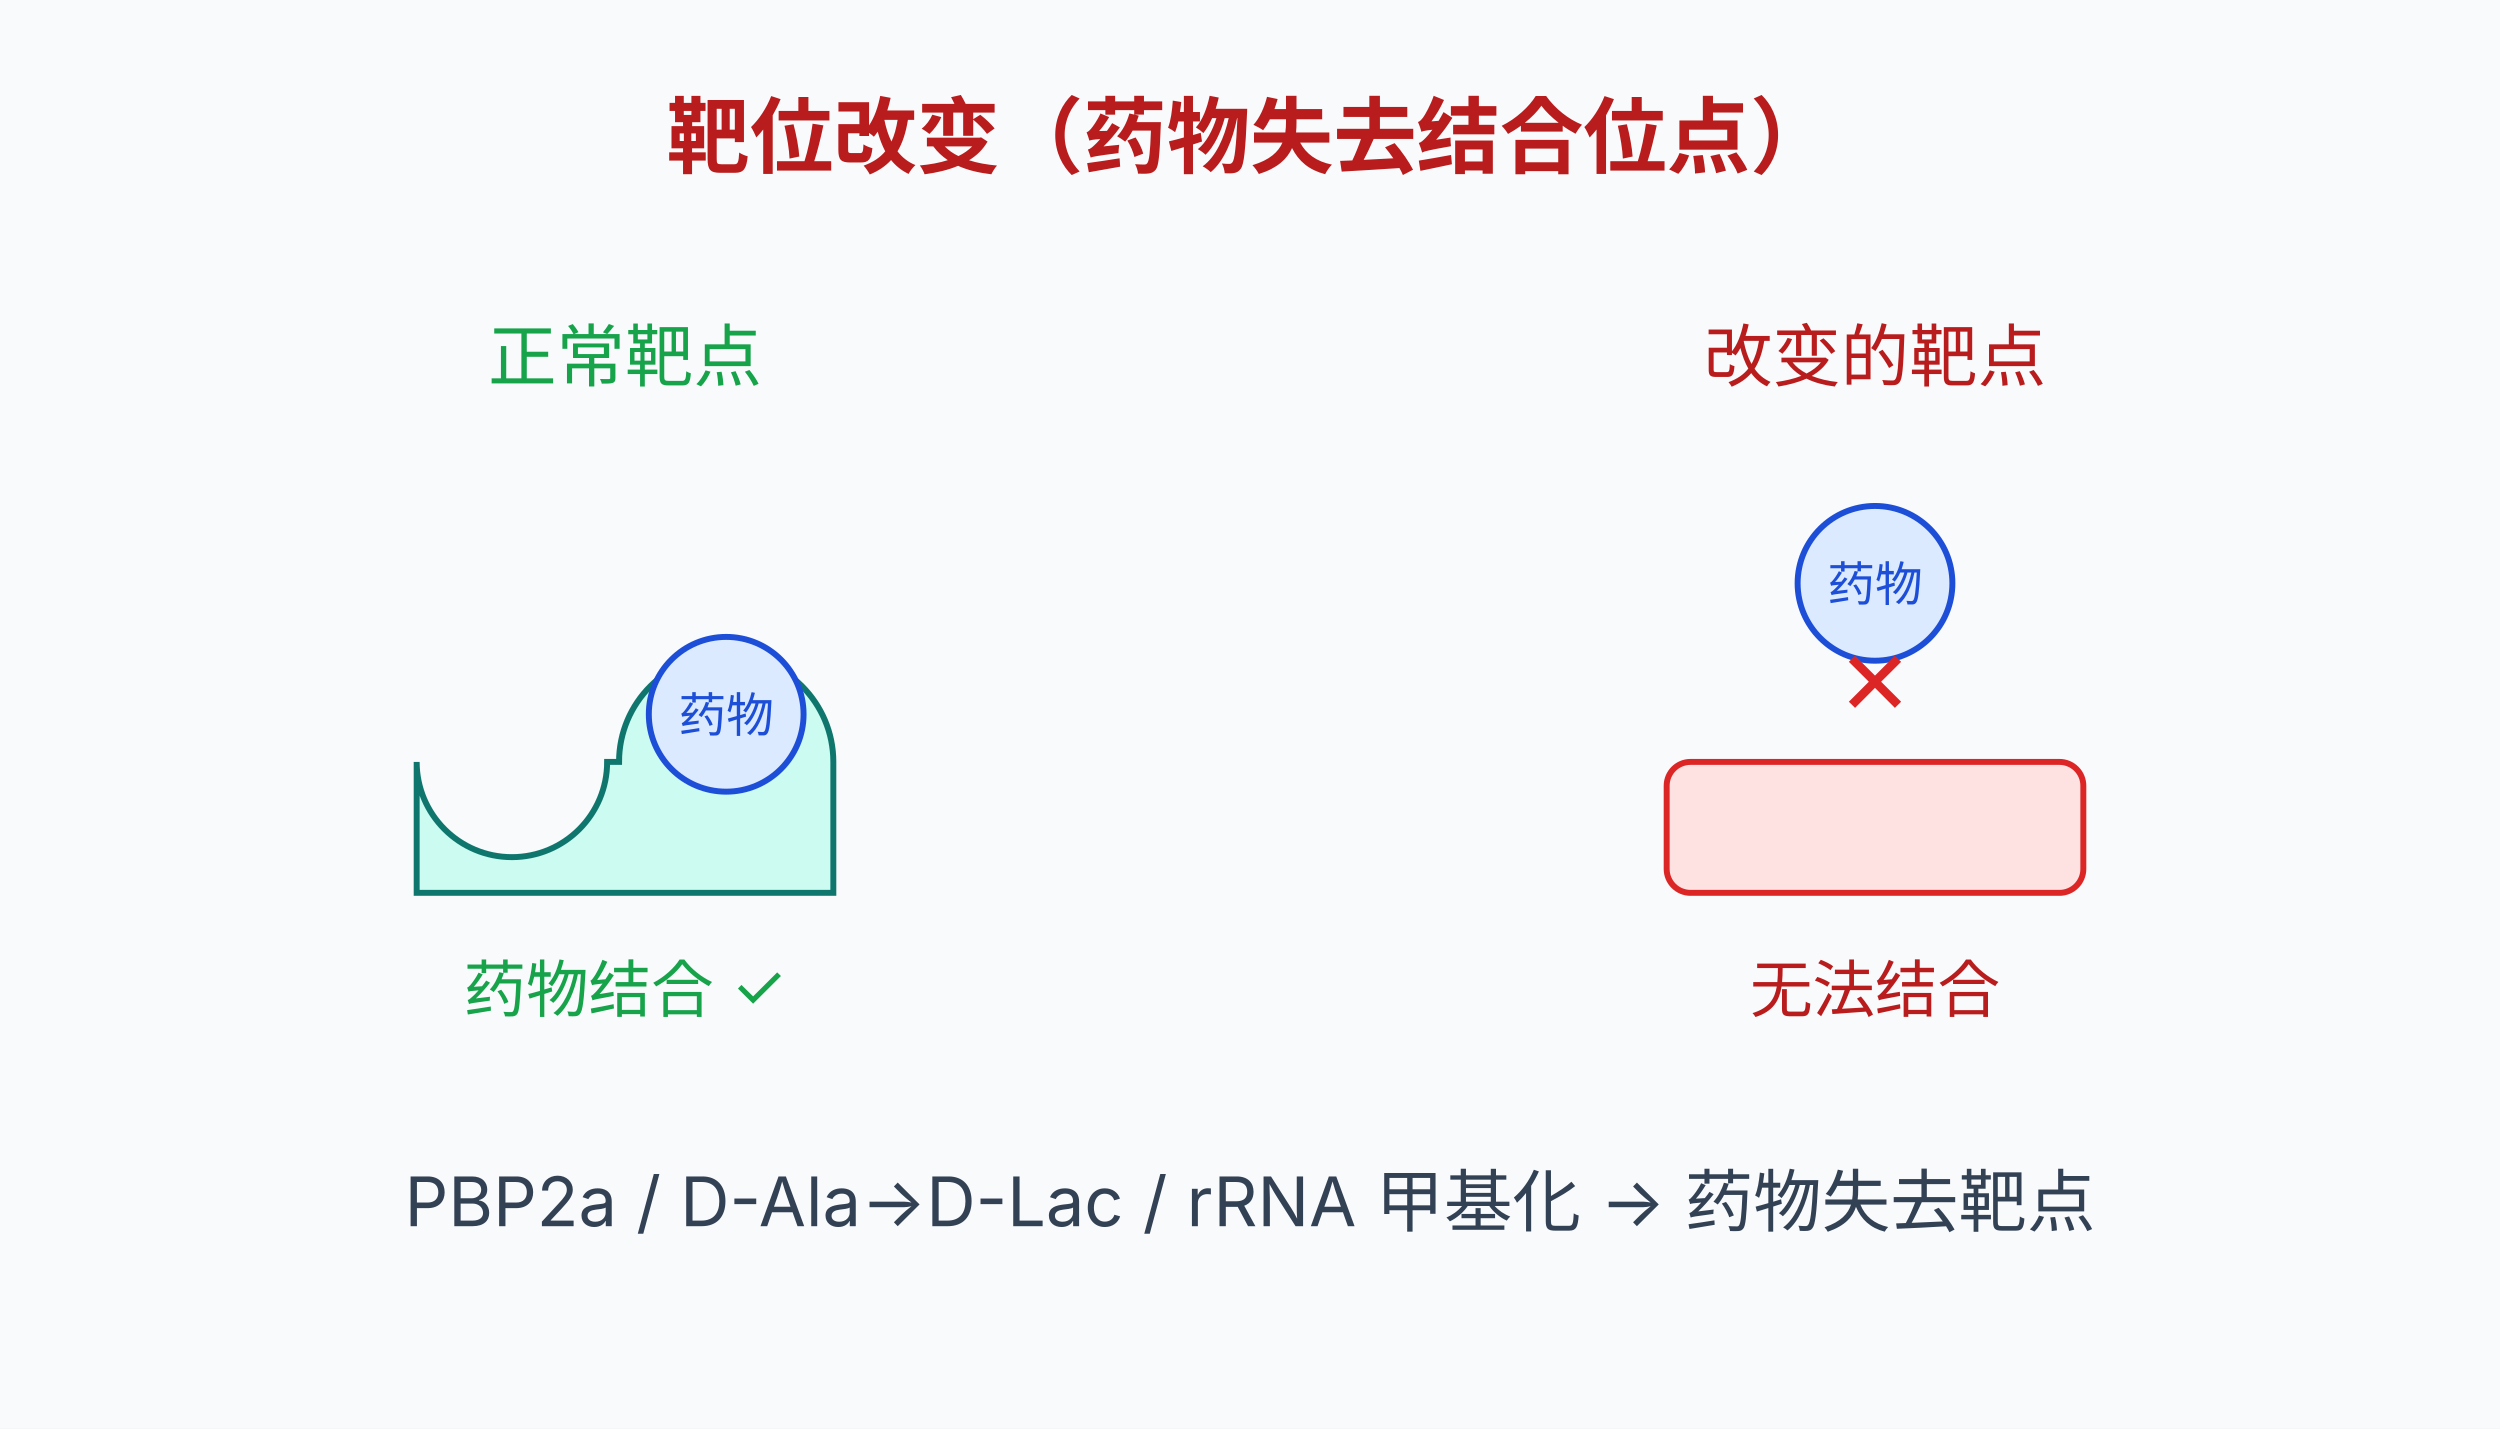
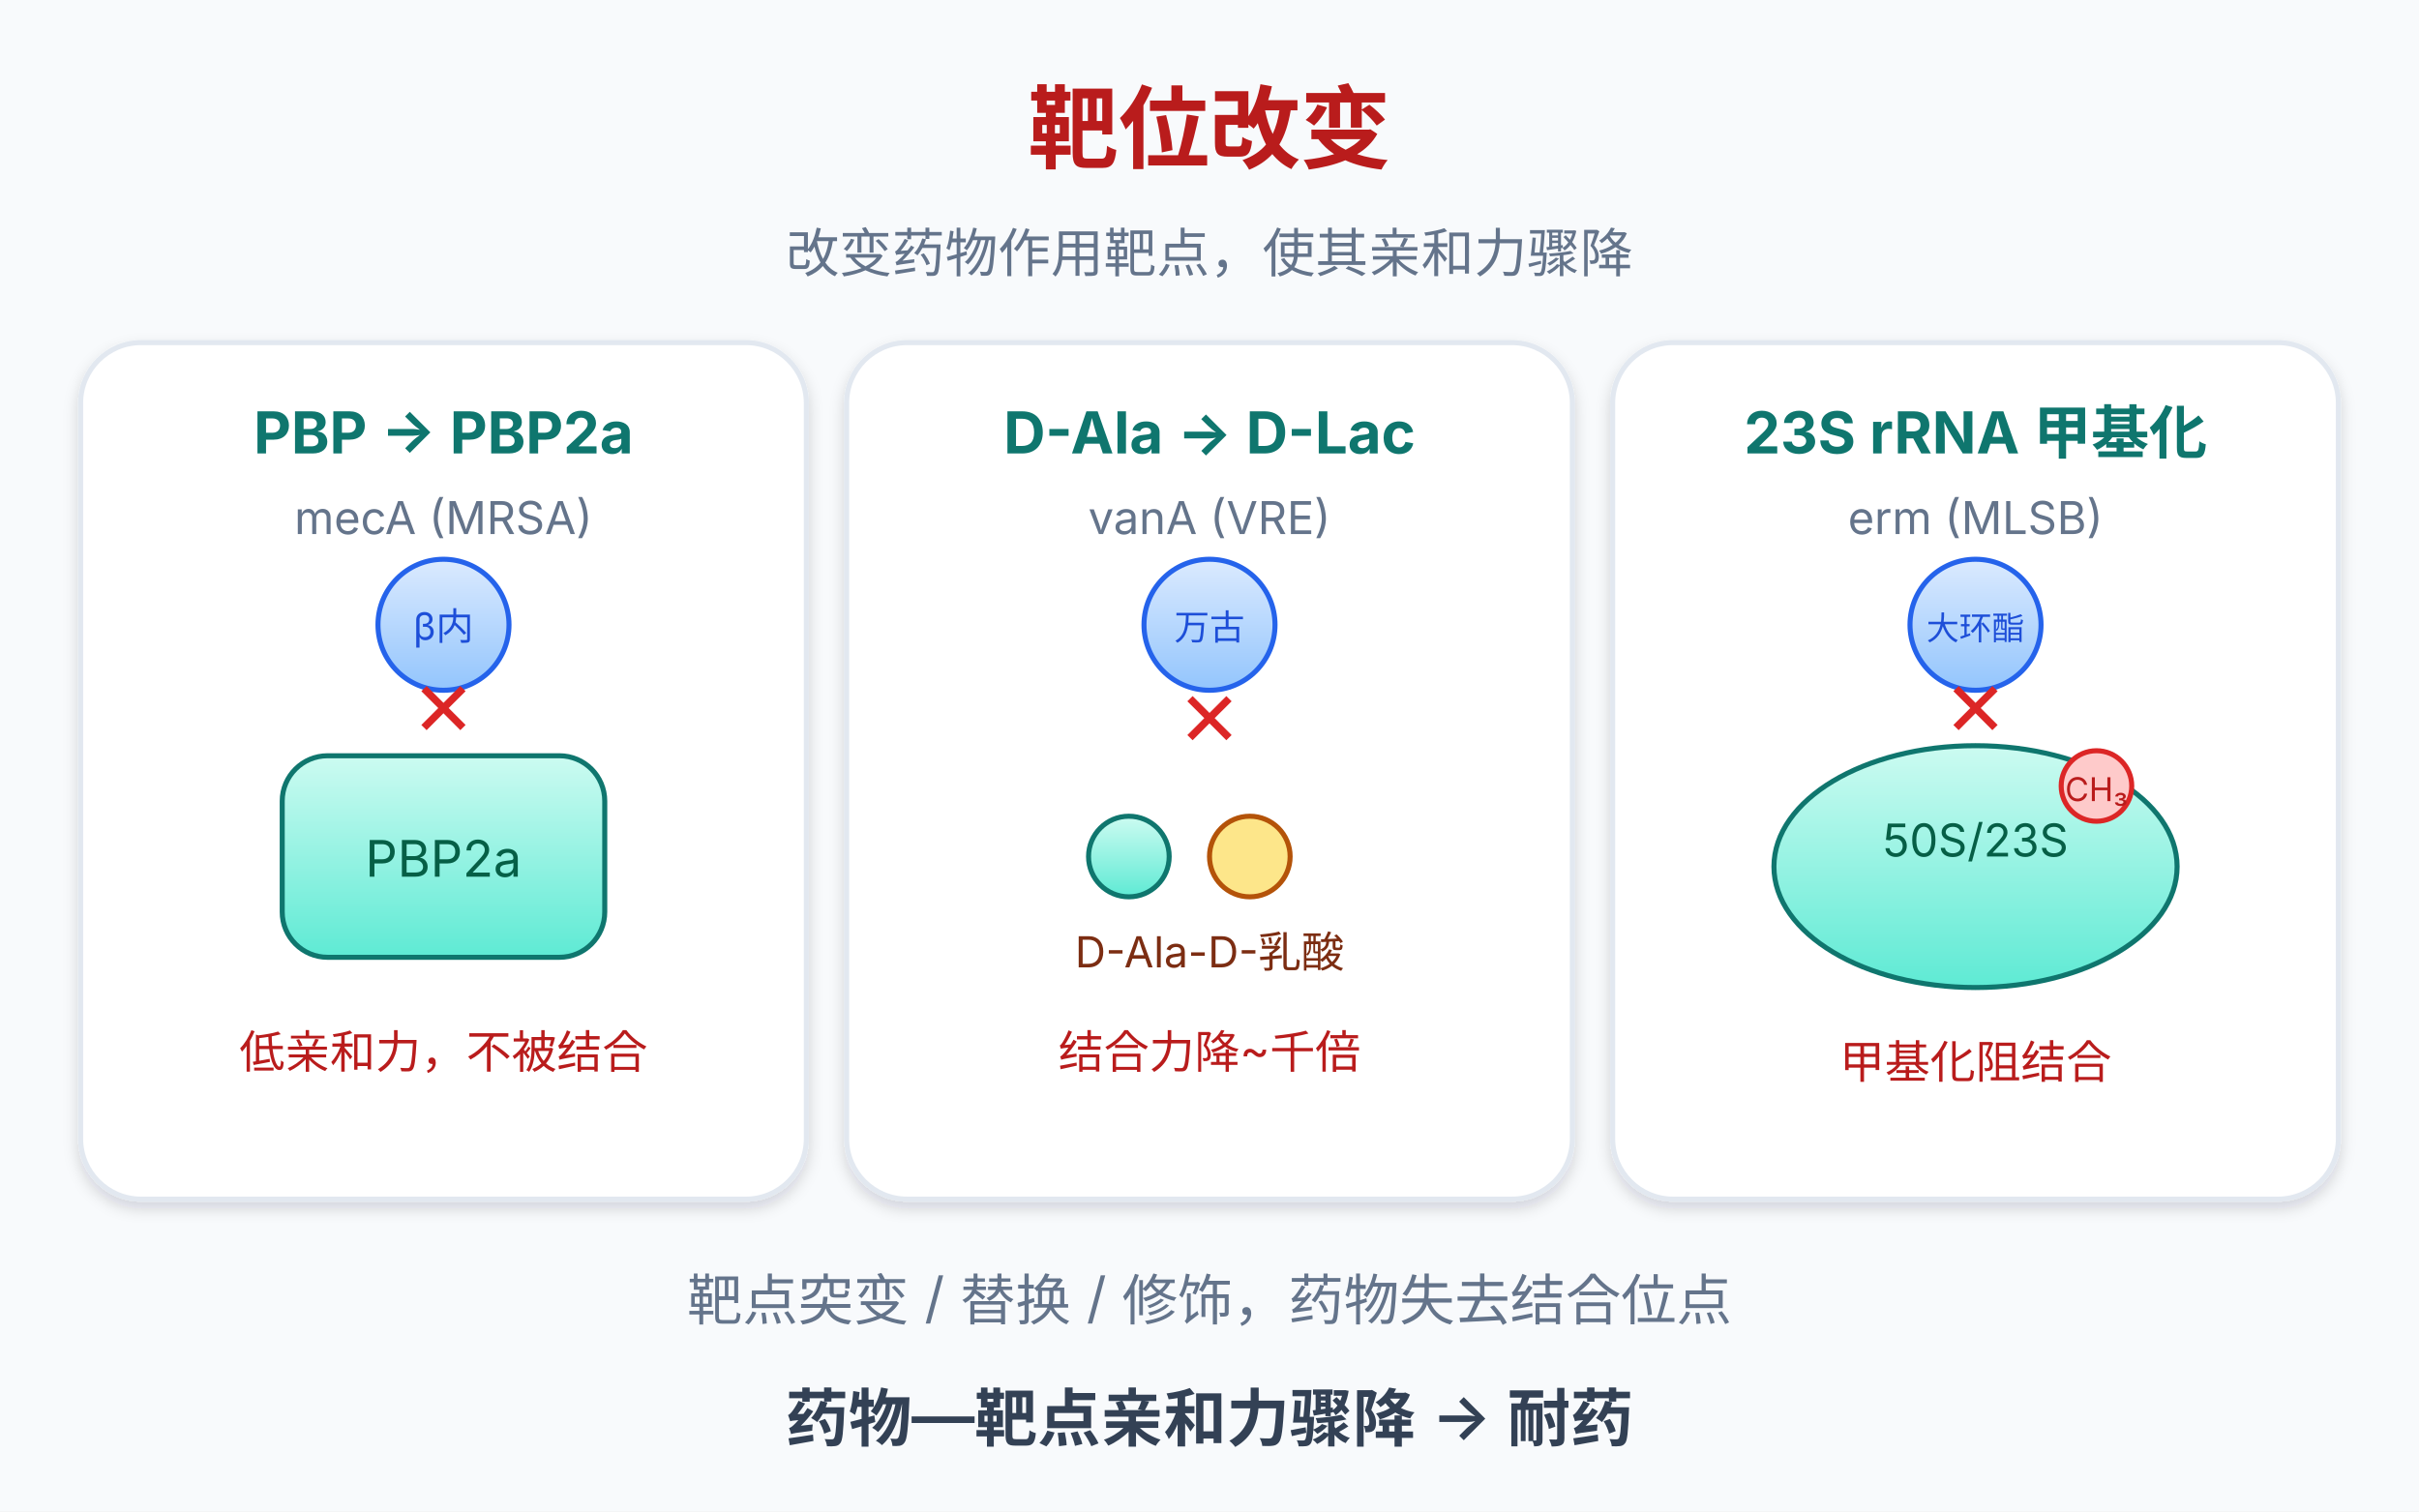
- <svg xmlns="http://www.w3.org/2000/svg" viewBox="0 0 420 240" font-family="-apple-system,'PingFang SC','Microsoft YaHei',sans-serif">
-   <rect width="420" height="240" fill="#f8fafc" />
-   <text x="210" y="28" text-anchor="middle" font-size="14" font-weight="700" fill="#b91c1c">靶位改变（药物失去结合位点）</text>
-   <text x="105" y="64" text-anchor="middle" font-size="11.5" fill="#16a34a">正常靶点</text>
-   <path d="M70,150 h70 v-22 a18,18 0 0 0 -36,0 h-2 a16,16 0 0 1 -32,0 z" fill="#ccfbf1" stroke="#0f766e" />
-   <circle cx="122" cy="120" r="13" fill="#dbeafe" stroke="#1d4ed8" />
-   <text x="122" y="123" text-anchor="middle" font-size="8" fill="#1d4ed8">药物</text>
-   <text x="105" y="170" text-anchor="middle" font-size="10.5" fill="#16a34a">药物结合 ✓</text>
-   <text x="315" y="64" text-anchor="middle" font-size="11.5" fill="#b91c1c">改变的靶点</text>
-   <rect x="280" y="128" width="70" height="22" rx="4" fill="#fee2e2" stroke="#dc2626" />
-   <circle cx="315" cy="98" r="13" fill="#dbeafe" stroke="#1d4ed8" />
-   <text x="315" y="101" text-anchor="middle" font-size="8" fill="#1d4ed8">药物</text>
-   <text x="315" y="120" text-anchor="middle" font-size="15" fill="#dc2626" font-weight="700">✕</text>
-   <text x="315" y="170" text-anchor="middle" font-size="10.5" fill="#b91c1c">无法结合</text>
-   <text x="210" y="206" text-anchor="middle" font-size="11.5" fill="#334155">PBP2a / D-Ala→D-Lac / rRNA 甲基化 → 药物失去靶点</text>
+ <svg xmlns="http://www.w3.org/2000/svg" viewBox="0 0 480 300" font-family="-apple-system,'PingFang SC','Microsoft YaHei',sans-serif">
+   <defs>
+     <linearGradient id="tgDrug" x1="0" y1="0" x2="0" y2="1">
+       <stop offset="0" stop-color="#dbeafe" />
+       <stop offset="1" stop-color="#93c5fd" />
+     </linearGradient>
+     <linearGradient id="tgT" x1="0" y1="0" x2="0" y2="1">
+       <stop offset="0" stop-color="#ccfbf1" />
+       <stop offset="1" stop-color="#5eead4" />
+     </linearGradient>
+     <filter id="tgSh" x="-30%" y="-30%" width="160%" height="160%">
+       <feDropShadow dx="0" dy="1.4" stdDeviation="1.4" flood-color="#0f172a" flood-opacity="0.16" />
+     </filter>
+   </defs>
+   <rect width="480" height="300" fill="#f8fafc" />
+   <text x="240" y="32" text-anchor="middle" font-size="18" font-weight="700" fill="#b91c1c">靶位改变</text>
+   <text x="240" y="54" text-anchor="middle" font-size="10.5" fill="#64748b">改变药物作用靶点，使其亲和力骤降</text>
+   <g filter="url(#tgSh)">
+     <rect x="16" y="68" width="144" height="170" rx="12" fill="#fff" stroke="#e2e8f0" />
+     <rect x="168" y="68" width="144" height="170" rx="12" fill="#fff" stroke="#e2e8f0" />
+     <rect x="320" y="68" width="144" height="170" rx="12" fill="#fff" stroke="#e2e8f0" />
+   </g>
+   <text x="88" y="90" text-anchor="middle" font-size="11.5" font-weight="700" fill="#0f766e">PBP → PBP2a</text>
+   <text x="88" y="106" text-anchor="middle" font-size="9" fill="#64748b">mecA (MRSA)</text>
+   <rect x="56" y="150" width="64" height="40" rx="9" fill="url(#tgT)" stroke="#0f766e" />
+   <text x="88" y="174" text-anchor="middle" font-size="10" fill="#065f46">PBP2a</text>
+   <circle cx="88" cy="124" r="13" fill="url(#tgDrug)" stroke="#2563eb" />
+   <text x="88" y="127" text-anchor="middle" font-size="7.5" fill="#1d4ed8">β内</text>
+   <text x="88" y="146" text-anchor="middle" font-size="15" fill="#dc2626" font-weight="700">✕</text>
+   <text x="88" y="212" text-anchor="middle" font-size="9" fill="#b91c1c">低亲和力，不被结合</text>
+   <text x="240" y="90" text-anchor="middle" font-size="11.5" font-weight="700" fill="#0f766e">D-Ala → D-Lac</text>
+   <text x="240" y="106" text-anchor="middle" font-size="9" fill="#64748b">vanA (VRE)</text>
+   <circle cx="224" cy="170" r="8" fill="url(#tgT)" stroke="#0f766e" />
+   <circle cx="248" cy="170" r="8" fill="#fde68a" stroke="#b45309" />
+   <text x="240" y="192" text-anchor="middle" font-size="8.5" fill="#7c2d12">D-Ala-D-乳酸</text>
+   <circle cx="240" cy="124" r="13" fill="url(#tgDrug)" stroke="#2563eb" />
+   <text x="240" y="127" text-anchor="middle" font-size="7" fill="#1d4ed8">万古</text>
+   <text x="240" y="148" text-anchor="middle" font-size="15" fill="#dc2626" font-weight="700">✕</text>
+   <text x="240" y="212" text-anchor="middle" font-size="9" fill="#b91c1c">结合力降~千倍</text>
+   <text x="392" y="90" text-anchor="middle" font-size="11.5" font-weight="700" fill="#0f766e">23S rRNA 甲基化</text>
+   <text x="392" y="106" text-anchor="middle" font-size="9" fill="#64748b">erm (MLSB)</text>
+   <ellipse cx="392" cy="172" rx="40" ry="24" fill="url(#tgT)" stroke="#0f766e" />
+   <text x="392" y="170" text-anchor="middle" font-size="9" fill="#065f46">50S/23S</text>
+   <circle cx="416" cy="156" r="7" fill="#fecaca" stroke="#dc2626" />
+   <text x="416" y="159" text-anchor="middle" font-size="6.5" fill="#b91c1c">CH₃</text>
+   <circle cx="392" cy="124" r="13" fill="url(#tgDrug)" stroke="#2563eb" />
+   <text x="392" y="127" text-anchor="middle" font-size="6.5" fill="#1d4ed8">大环酯</text>
+   <text x="392" y="146" text-anchor="middle" font-size="15" fill="#dc2626" font-weight="700">✕</text>
+   <text x="392" y="214" text-anchor="middle" font-size="9" fill="#b91c1c">甲基化阻结合</text>
+   <text x="240" y="262" text-anchor="middle" font-size="11" fill="#64748b">靶点突变 / 替换 / 修饰，药物失去结合位点</text>
+   <text x="240" y="286" text-anchor="middle" font-size="12.5" font-weight="600" fill="#334155">药物—靶点亲和力骤降 → 耐药</text>
</svg>
